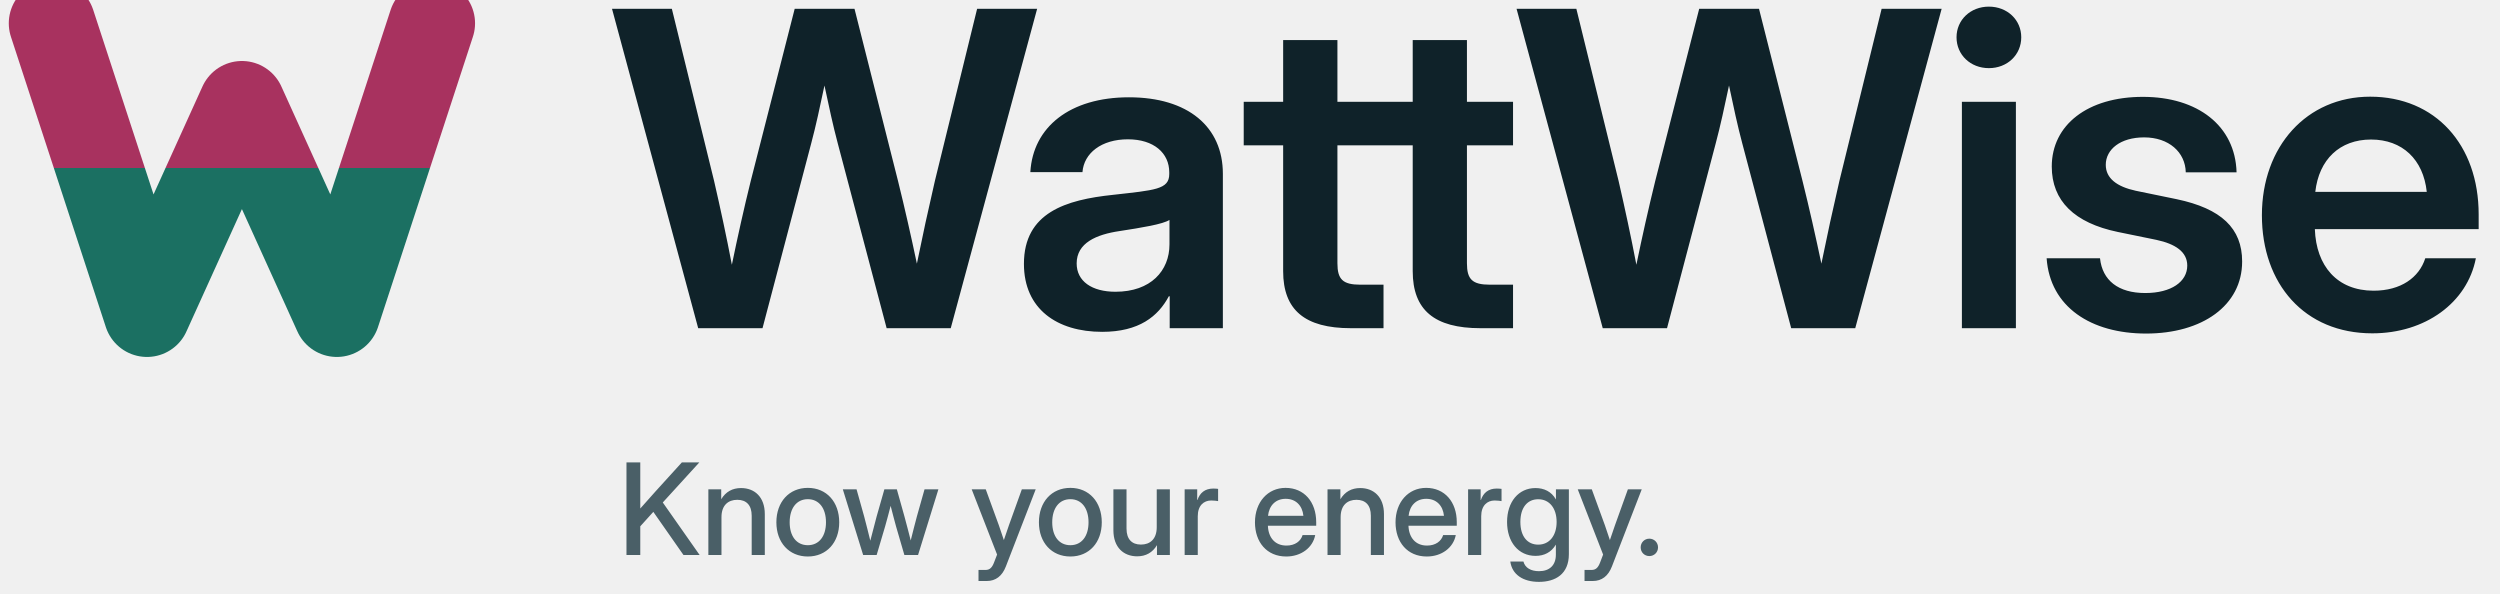
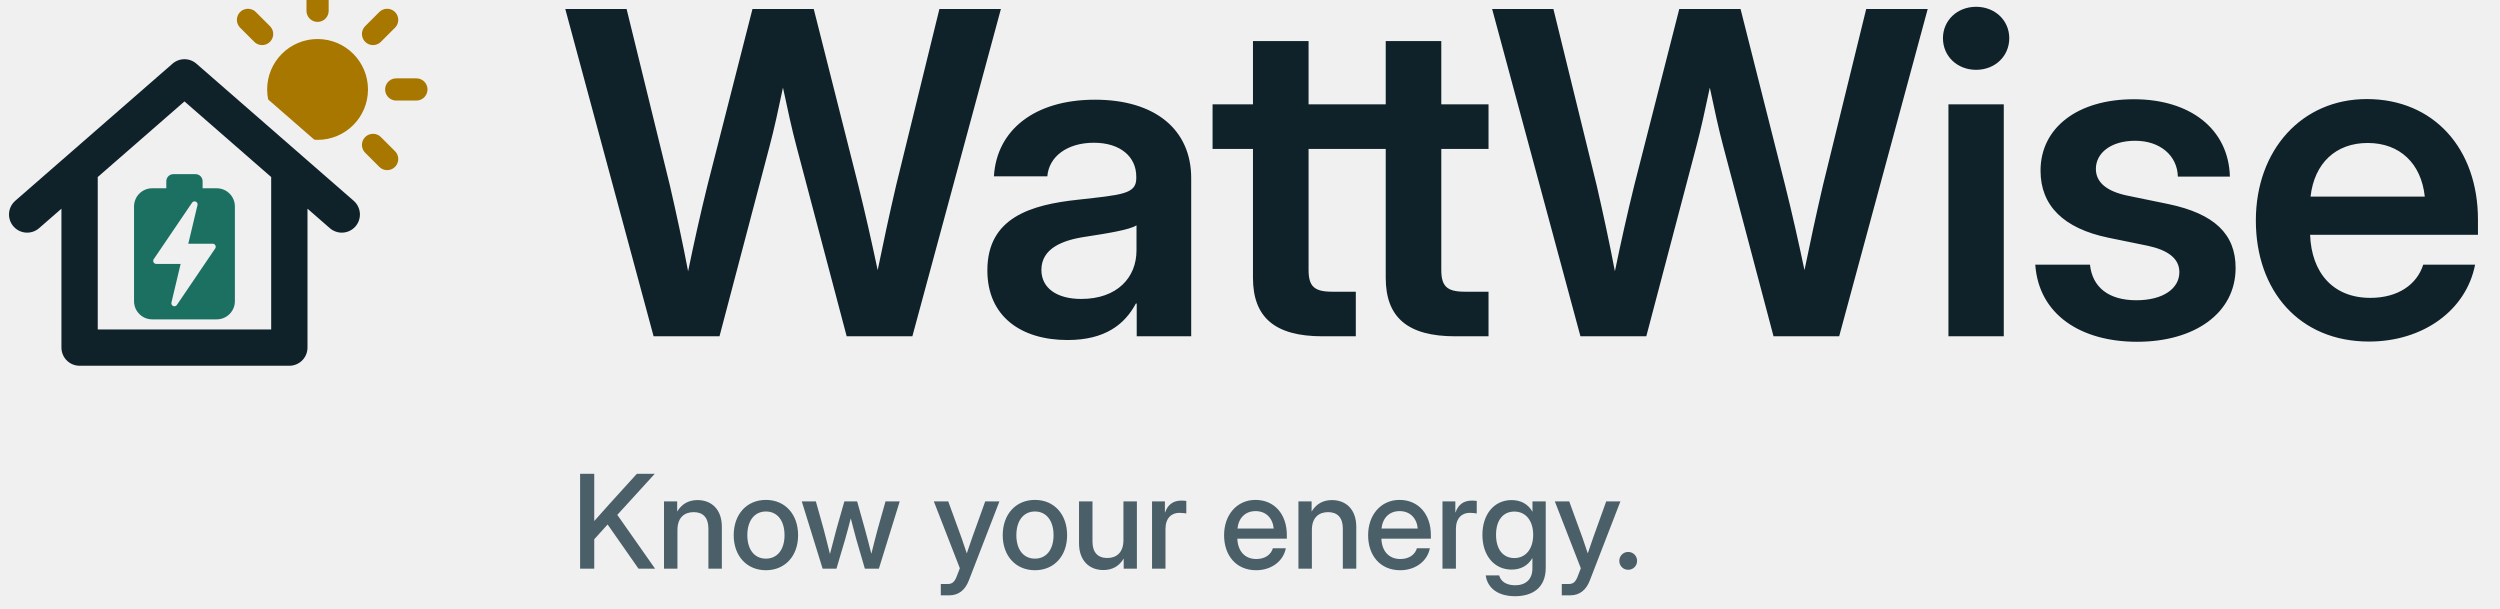
- <svg xmlns="http://www.w3.org/2000/svg" viewBox="-2 -2 569.4 135.2">
-   <defs>
-     <linearGradient id="ww" x1="0" y1="152" x2="0" y2="360" gradientUnits="userSpaceOnUse">
-       <stop offset=".5" stop-color="#A8325F" />
-       <stop offset=".5" stop-color="#1B7062" />
-     </linearGradient>
-   </defs>
-   <g transform="translate(0 -6.55) scale(0.31796) translate(-89 -121)">
-     <path d="M120 152 L188 360 L256 210 L324 360 L392 152" fill="none" stroke="url(#ww)" stroke-width="62" stroke-linecap="round" stroke-linejoin="round" />
+ <svg xmlns="http://www.w3.org/2000/svg" viewBox="-2 -2 555.7 135.2">
+   <g transform="translate(0 -6.55) scale(0.22415) translate(-52 -61)">
+     <defs>
+       <mask id="ww-sun" maskUnits="userSpaceOnUse" x="0" y="0" width="512" height="512">
+         <rect width="512" height="512" fill="#fff" />
+         <path d="M70 294L226 158L382 294 M122 258V426H330V258" fill="none" stroke="#000" stroke-width="76" stroke-linecap="round" stroke-linejoin="round" />
+       </mask>
+       <mask id="ww-bolt" maskUnits="userSpaceOnUse" x="0" y="0" width="512" height="512">
+         <rect width="512" height="512" fill="#fff" />
+         <path d="M236 284L198 340H226L216 382L254 326H226Z" fill="#000" stroke="#000" stroke-width="6" stroke-linejoin="round" />
+       </mask>
+     </defs>
+     <g stroke-linecap="round" stroke-linejoin="round">
+       <g mask="url(#ww-sun)">
+         <path d="M358 72V92 M427 101L413 115 M456 170H436 M289 101L303 115 M427 239L413 225" stroke="#A87700" stroke-width="22" />
+         <circle cx="358" cy="170" r="50" fill="#A87700" />
+       </g>
+       <path d="M70 294L226 158L382 294 M122 258V426H330V258" fill="none" stroke="#0F2229" stroke-width="36" />
+       <g fill="#1B7062" mask="url(#ww-bolt)">
+         <rect x="208" y="254" width="36" height="24" rx="7" />
+         <rect x="176" y="268" width="100" height="130" rx="18" />
+       </g>
+     </g>
  </g>
-   <path transform="translate(136.76 72.75)" fill="#0F2229" d="M20.26 0H34.91L46 -42.09C47.07 -46.09 48 -50.44 49.02 -55.27C50.05 -50.44 50.98 -46.09 52.05 -42.09L63.18 0H77.78L97.46 -72.75H83.79L74.17 -33.54C72.71 -27.25 71.34 -20.95 70.07 -14.7C68.75 -20.95 67.33 -27.25 65.77 -33.54L55.86 -72.75H42.24L32.23 -33.54C30.66 -27.2 29.25 -20.85 27.93 -14.45C26.71 -20.85 25.34 -27.2 23.88 -33.54L14.26 -72.75H0.63Z M112.27 0.83C120.67 0.83 125.01 -2.69 127.46 -7.28H127.65V0H139.76V-35.16C139.76 -45.9 131.8 -52.59 118.37 -52.59C104.9 -52.59 96.5 -45.8 95.91 -35.55H107.78C108.12 -39.89 112.12 -43.02 118.13 -43.02C124.04 -43.02 127.55 -39.89 127.55 -35.5V-35.11C127.55 -31.59 124.28 -31.45 114.71 -30.37C104.07 -29.25 94.45 -26.37 94.45 -14.65C94.45 -4.35 102.02 0.83 112.27 0.83ZM115.3 -8.3C109.93 -8.3 106.46 -10.69 106.46 -14.75C106.46 -19.43 110.95 -21.34 116.22 -22.12C121.3 -22.9 126.09 -23.68 127.6 -24.66V-19.09C127.6 -13.09 123.35 -8.3 115.3 -8.3Z M176.35 -51.56H165.85V-65.62H153.49V-51.56H144.51V-41.65H153.49V-12.99C153.49 -4.15 158.43 0 168.92 0H176.35V-9.91H171.07C167.07 -9.91 165.85 -11.13 165.85 -14.79V-41.65H176.35Z M205.85 -51.56H195.35V-65.62H183V-51.56H174.02V-41.65H183V-12.99C183 -4.15 187.93 0 198.43 0H205.85V-9.91H200.58C196.57 -9.91 195.35 -11.13 195.35 -14.79V-41.65H205.85Z M226.28 0H240.92L252.01 -42.09C253.08 -46.09 254.01 -50.44 255.04 -55.27C256.06 -50.44 256.99 -46.09 258.06 -42.09L269.2 0H283.79L303.47 -72.75H289.8L280.18 -33.54C278.72 -27.25 277.35 -20.95 276.08 -14.7C274.76 -20.95 273.35 -27.25 271.78 -33.54L261.87 -72.75H248.25L238.24 -33.54C236.68 -27.2 235.26 -20.85 233.94 -14.45C232.72 -20.85 231.35 -27.2 229.89 -33.54L220.27 -72.75H206.65Z M308.08 0H320.38V-51.56H308.08ZM314.23 -59.23C318.43 -59.23 321.6 -62.26 321.6 -66.26C321.6 -70.21 318.43 -73.24 314.23 -73.24C310.03 -73.24 306.86 -70.21 306.86 -66.26C306.86 -62.26 310.03 -59.23 314.23 -59.23Z M350.03 1.22C362.78 1.22 371.91 -5.13 371.91 -15.19C371.91 -22.75 367.17 -27.25 356.97 -29.39L347.69 -31.3C343.39 -32.23 340.85 -34.13 340.85 -37.21C340.85 -40.72 344.17 -43.46 349.59 -43.46C355.21 -43.46 358.97 -40.09 359.07 -35.5H370.64C370.35 -46.09 361.8 -52.69 349.3 -52.69C336.7 -52.69 328.55 -46.29 328.55 -36.82C328.55 -29 333.72 -23.97 343.59 -21.92L352.38 -20.12C356.72 -19.19 359.41 -17.38 359.41 -14.26C359.41 -10.6 355.79 -8.01 349.84 -8.01C343.69 -8.01 340.07 -10.89 339.54 -15.92H327.38C328.16 -4.83 337.48 1.22 350.03 1.22Z M401.56 1.17C413.62 1.17 423.19 -5.81 425.14 -15.92H413.62C412.21 -11.52 408.05 -8.54 401.85 -8.54C393.55 -8.54 388.77 -14.16 388.47 -22.56H425.78V-25.93C425.78 -41.75 415.92 -52.73 401.07 -52.73C386.62 -52.73 376.41 -41.41 376.41 -25.73C376.41 -10.11 386.08 1.17 401.56 1.17ZM388.57 -31.05C389.4 -38.43 394.14 -42.97 401.27 -42.97C408.4 -42.97 413.18 -38.43 413.96 -31.05Z" />
-   <path transform="translate(138.76 124.41) scale(0.29)" fill="#4A5F67" d="M6.64 0H17.48V-22.56L27.73 -33.89L51.42 0H64.11L35.16 -41.26L63.87 -72.75H50.15L29.44 -49.95C25.39 -45.41 21.44 -41.02 17.48 -36.52V-72.75H6.64Z M81.25 -29.69C81.25 -39.26 86.67 -43.36 93.7 -43.36C100.83 -43.36 104.98 -39.11 104.98 -30.86V0H115.28V-32.13C115.28 -45.61 107.23 -52.59 96.63 -52.59C89.84 -52.59 84.57 -49.66 81.05 -43.8V-51.56H70.95V0H81.25Z M149.07 1.17C163.82 1.17 173.73 -9.81 173.73 -25.68C173.73 -41.65 163.82 -52.73 149.07 -52.73C134.33 -52.73 124.37 -41.65 124.37 -25.68C124.37 -9.81 134.33 1.17 149.07 1.17ZM149.07 -7.71C140.23 -7.71 134.81 -14.7 134.81 -25.68C134.81 -36.77 140.28 -43.85 149.07 -43.85C157.86 -43.85 163.33 -36.77 163.33 -25.68C163.33 -14.75 157.91 -7.71 149.07 -7.71Z M192.53 0H203.12L209.77 -22.46C211.28 -27.69 212.7 -33.2 214.11 -38.62C215.53 -33.2 216.89 -27.69 218.36 -22.46L224.9 0H235.64L251.61 -51.56H240.72L234.77 -30.47C233.06 -24.27 231.49 -17.72 229.88 -11.43C228.22 -17.72 226.66 -24.32 224.9 -30.47L218.99 -51.56H209.18L203.17 -30.47C201.46 -24.22 199.8 -17.63 198.14 -11.23C196.53 -17.63 194.97 -24.22 193.26 -30.47L187.35 -51.56H176.56Z  M283.11 20.41H289.65C296.63 20.41 301.71 16.5 304.59 9.03L328.03 -51.56H317.14L306.98 -23.29C305.62 -19.43 304.3 -15.58 303.03 -11.72C301.76 -15.58 300.49 -19.43 299.12 -23.29L288.82 -51.56H277.78L297.71 -0.34L295.36 5.76C293.8 9.96 291.89 11.72 288.67 11.72H283.11Z M355.27 1.17C370.02 1.17 379.93 -9.81 379.93 -25.68C379.93 -41.65 370.02 -52.73 355.27 -52.73C340.53 -52.73 330.57 -41.65 330.57 -25.68C330.57 -9.81 340.53 1.17 355.27 1.17ZM355.27 -7.71C346.44 -7.71 341.02 -14.7 341.02 -25.68C341.02 -36.77 346.48 -43.85 355.27 -43.85C364.06 -43.85 369.53 -36.77 369.53 -25.68C369.53 -14.75 364.11 -7.71 355.27 -7.71Z M407.71 1.03C414.55 1.03 419.78 -1.9 423.29 -7.76V0H433.4V-51.56H423.1V-21.88C423.1 -12.3 417.68 -8.2 410.69 -8.2C403.52 -8.2 399.37 -12.45 399.37 -20.7V-51.56H389.06V-19.43C389.06 -5.96 397.12 1.03 407.71 1.03Z M445.02 0H455.32V-30.47C455.32 -38.87 460.06 -42.82 465.87 -42.82C468.26 -42.82 470.51 -42.48 471.29 -42.33V-51.95C470.46 -52.05 469.09 -52.2 467.53 -52.2C460.99 -52.2 456.98 -48.83 455.08 -43.21H454.88V-51.56H445.02Z  M524.8 1.17C536.47 1.17 545.65 -5.71 547.56 -15.67H537.65C536.18 -10.79 531.69 -7.42 524.95 -7.42C515.92 -7.42 510.74 -13.72 510.4 -23H548.34V-25.78C548.34 -41.7 538.87 -52.73 524.27 -52.73C510.21 -52.73 500.24 -41.41 500.24 -25.68C500.24 -10.11 509.52 1.17 524.8 1.17ZM510.5 -30.81C511.38 -39.01 516.6 -44.14 524.37 -44.14C532.18 -44.14 537.45 -39.01 538.28 -30.81Z M567.53 -29.69C567.53 -39.26 572.95 -43.36 579.98 -43.36C587.11 -43.36 591.26 -39.11 591.26 -30.86V0H601.56V-32.13C601.56 -45.61 593.51 -52.59 582.91 -52.59C576.12 -52.59 570.85 -49.66 567.33 -43.8V-51.56H557.23V0H567.53Z M635.21 1.17C646.88 1.17 656.05 -5.71 657.96 -15.67H648.05C646.58 -10.79 642.09 -7.42 635.35 -7.42C626.32 -7.42 621.14 -13.72 620.8 -23H658.74V-25.78C658.74 -41.7 649.27 -52.73 634.67 -52.73C620.61 -52.73 610.64 -41.41 610.64 -25.68C610.64 -10.11 619.92 1.17 635.21 1.17ZM620.9 -30.81C621.78 -39.01 627 -44.14 634.77 -44.14C642.58 -44.14 647.85 -39.01 648.68 -30.81Z M667.63 0H677.93V-30.47C677.93 -38.87 682.67 -42.82 688.48 -42.82C690.87 -42.82 693.12 -42.48 693.9 -42.33V-51.95C693.07 -52.05 691.7 -52.2 690.14 -52.2C683.59 -52.2 679.59 -48.83 677.69 -43.21H677.49V-51.56H667.63Z M723.29 21.09C736.28 21.09 746.78 14.94 746.78 -0.68V-51.56H736.62V-43.7H736.57C733.11 -49.85 727.25 -52.59 720.56 -52.59C707.23 -52.59 698.24 -41.7 698.24 -25.93C698.24 -10.21 707.18 0.68 720.61 0.68C727.39 0.68 732.96 -2.1 736.52 -8.11H736.57V-0.29C736.57 8.06 731.59 12.7 723.29 12.7C717.04 12.7 712.4 10.11 711.08 5.13H700.78C702.15 15.23 710.64 21.09 723.29 21.09ZM722.71 -8.15C714.4 -8.15 708.69 -14.4 708.69 -25.98C708.69 -37.55 714.4 -43.8 722.71 -43.8C731.49 -43.8 737.16 -36.77 737.16 -25.98C737.16 -15.19 731.49 -8.15 722.71 -8.15Z M759.08 20.41H765.62C772.61 20.41 777.69 16.5 780.57 9.03L804 -51.56H793.12L782.96 -23.29C781.59 -19.43 780.27 -15.58 779 -11.72C777.73 -15.58 776.46 -19.43 775.1 -23.29L764.79 -51.56H753.76L773.68 -0.34L771.34 5.76C769.78 9.96 767.87 11.72 764.65 11.72H759.08Z M809.96 0.83C813.82 0.83 816.8 -2.15 816.8 -6.01C816.8 -9.81 813.82 -12.84 809.96 -12.84C806.15 -12.84 803.17 -9.81 803.17 -6.01C803.17 -2.15 806.15 0.83 809.96 0.83Z" />
+   <path transform="translate(123.02 72.75)" fill="#0F2229" d="M20.26 0H34.91L46 -42.09C47.07 -46.09 48 -50.44 49.02 -55.27C50.05 -50.44 50.98 -46.09 52.05 -42.09L63.18 0H77.78L97.46 -72.75H83.79L74.17 -33.54C72.71 -27.25 71.34 -20.95 70.07 -14.7C68.75 -20.95 67.33 -27.25 65.77 -33.54L55.86 -72.75H42.24L32.23 -33.54C30.66 -27.2 29.25 -20.85 27.93 -14.45C26.71 -20.85 25.34 -27.2 23.88 -33.54L14.26 -72.75H0.63Z M112.27 0.83C120.67 0.83 125.01 -2.69 127.46 -7.28H127.65V0H139.76V-35.16C139.76 -45.9 131.8 -52.59 118.37 -52.59C104.9 -52.59 96.5 -45.8 95.91 -35.55H107.78C108.12 -39.89 112.12 -43.02 118.13 -43.02C124.04 -43.02 127.55 -39.89 127.55 -35.5V-35.11C127.55 -31.59 124.28 -31.45 114.71 -30.37C104.07 -29.25 94.45 -26.37 94.45 -14.65C94.45 -4.35 102.02 0.83 112.27 0.83ZM115.3 -8.3C109.93 -8.3 106.46 -10.69 106.46 -14.75C106.46 -19.43 110.95 -21.34 116.22 -22.12C121.3 -22.9 126.09 -23.68 127.6 -24.66V-19.09C127.6 -13.09 123.35 -8.3 115.3 -8.3Z M176.35 -51.56H165.85V-65.62H153.49V-51.56H144.51V-41.65H153.49V-12.99C153.49 -4.15 158.43 0 168.92 0H176.35V-9.91H171.07C167.07 -9.91 165.85 -11.13 165.85 -14.79V-41.65H176.35Z M205.85 -51.56H195.35V-65.62H183V-51.56H174.02V-41.65H183V-12.99C183 -4.15 187.93 0 198.43 0H205.85V-9.91H200.58C196.57 -9.91 195.35 -11.13 195.35 -14.79V-41.65H205.85Z M226.28 0H240.92L252.01 -42.09C253.08 -46.09 254.01 -50.44 255.04 -55.27C256.06 -50.44 256.99 -46.09 258.06 -42.09L269.2 0H283.79L303.47 -72.75H289.8L280.18 -33.54C278.72 -27.25 277.35 -20.95 276.08 -14.7C274.76 -20.95 273.35 -27.25 271.78 -33.54L261.87 -72.75H248.25L238.24 -33.54C236.68 -27.2 235.26 -20.85 233.94 -14.45C232.72 -20.85 231.35 -27.2 229.89 -33.54L220.27 -72.75H206.65Z M308.08 0H320.38V-51.56H308.08ZM314.23 -59.23C318.43 -59.23 321.6 -62.26 321.6 -66.26C321.6 -70.21 318.43 -73.24 314.23 -73.24C310.03 -73.24 306.86 -70.21 306.86 -66.26C306.86 -62.26 310.03 -59.23 314.23 -59.23Z M350.03 1.22C362.78 1.22 371.91 -5.13 371.91 -15.19C371.91 -22.75 367.17 -27.25 356.97 -29.39L347.69 -31.3C343.39 -32.23 340.85 -34.13 340.85 -37.21C340.85 -40.72 344.17 -43.46 349.59 -43.46C355.21 -43.46 358.97 -40.09 359.07 -35.5H370.64C370.35 -46.09 361.8 -52.69 349.3 -52.69C336.7 -52.69 328.55 -46.29 328.55 -36.82C328.55 -29 333.72 -23.97 343.59 -21.92L352.38 -20.12C356.72 -19.19 359.41 -17.38 359.41 -14.26C359.41 -10.6 355.79 -8.01 349.84 -8.01C343.69 -8.01 340.07 -10.89 339.54 -15.92H327.38C328.16 -4.83 337.48 1.22 350.03 1.22Z M401.56 1.17C413.62 1.17 423.19 -5.81 425.14 -15.92H413.62C412.21 -11.52 408.05 -8.54 401.85 -8.54C393.55 -8.54 388.77 -14.16 388.47 -22.56H425.78V-25.93C425.78 -41.75 415.92 -52.73 401.07 -52.73C386.62 -52.73 376.41 -41.41 376.41 -25.73C376.41 -10.11 386.08 1.17 401.56 1.17ZM388.57 -31.05C389.4 -38.43 394.14 -42.97 401.27 -42.97C408.4 -42.97 413.18 -38.43 413.96 -31.05Z" />
+   <path transform="translate(125.02 124.41) scale(0.29)" fill="#4A5F67" d="M6.64 0H17.48V-22.56L27.73 -33.89L51.42 0H64.11L35.16 -41.26L63.87 -72.75H50.15L29.44 -49.95C25.39 -45.41 21.44 -41.02 17.48 -36.52V-72.75H6.64Z M81.25 -29.69C81.25 -39.26 86.67 -43.36 93.7 -43.36C100.83 -43.36 104.98 -39.11 104.98 -30.86V0H115.28V-32.13C115.28 -45.61 107.23 -52.59 96.63 -52.59C89.84 -52.59 84.57 -49.66 81.05 -43.8V-51.56H70.95V0H81.25Z M149.07 1.17C163.82 1.17 173.73 -9.81 173.73 -25.68C173.73 -41.65 163.82 -52.73 149.07 -52.73C134.33 -52.73 124.37 -41.65 124.37 -25.68C124.37 -9.81 134.33 1.17 149.07 1.17ZM149.07 -7.71C140.23 -7.71 134.81 -14.7 134.81 -25.68C134.81 -36.77 140.28 -43.85 149.07 -43.85C157.86 -43.85 163.33 -36.77 163.33 -25.68C163.33 -14.75 157.91 -7.71 149.07 -7.71Z M192.53 0H203.12L209.77 -22.46C211.28 -27.69 212.7 -33.2 214.11 -38.62C215.53 -33.2 216.89 -27.69 218.36 -22.46L224.9 0H235.64L251.61 -51.56H240.72L234.77 -30.47C233.06 -24.27 231.49 -17.72 229.88 -11.43C228.22 -17.72 226.66 -24.32 224.9 -30.47L218.99 -51.56H209.18L203.17 -30.47C201.46 -24.22 199.8 -17.63 198.14 -11.23C196.53 -17.63 194.97 -24.22 193.26 -30.47L187.35 -51.56H176.56Z  M283.11 20.41H289.65C296.63 20.41 301.71 16.5 304.59 9.03L328.03 -51.56H317.14L306.98 -23.29C305.62 -19.43 304.3 -15.58 303.03 -11.72C301.76 -15.58 300.49 -19.43 299.12 -23.29L288.82 -51.56H277.78L297.71 -0.34L295.36 5.76C293.8 9.96 291.89 11.72 288.67 11.72H283.11Z M355.27 1.17C370.02 1.17 379.93 -9.81 379.93 -25.68C379.93 -41.65 370.02 -52.73 355.27 -52.73C340.53 -52.73 330.57 -41.65 330.57 -25.68C330.57 -9.81 340.53 1.17 355.27 1.17ZM355.27 -7.71C346.44 -7.71 341.02 -14.7 341.02 -25.68C341.02 -36.77 346.48 -43.85 355.27 -43.85C364.06 -43.85 369.53 -36.77 369.53 -25.68C369.53 -14.75 364.11 -7.71 355.27 -7.71Z M407.71 1.03C414.55 1.03 419.78 -1.9 423.29 -7.76V0H433.4V-51.56H423.1V-21.88C423.1 -12.3 417.68 -8.2 410.69 -8.2C403.52 -8.2 399.37 -12.45 399.37 -20.7V-51.56H389.06V-19.43C389.06 -5.96 397.12 1.03 407.71 1.03Z M445.02 0H455.32V-30.47C455.32 -38.87 460.06 -42.82 465.87 -42.82C468.26 -42.82 470.51 -42.48 471.29 -42.33V-51.95C470.46 -52.05 469.09 -52.2 467.53 -52.2C460.99 -52.2 456.98 -48.83 455.08 -43.21H454.88V-51.56H445.02Z  M524.8 1.17C536.47 1.17 545.65 -5.71 547.56 -15.67H537.65C536.18 -10.79 531.69 -7.42 524.95 -7.42C515.92 -7.42 510.74 -13.72 510.4 -23H548.34V-25.78C548.34 -41.7 538.87 -52.73 524.27 -52.73C510.21 -52.73 500.24 -41.41 500.24 -25.68C500.24 -10.11 509.52 1.17 524.8 1.17ZM510.5 -30.81C511.38 -39.01 516.6 -44.14 524.37 -44.14C532.18 -44.14 537.45 -39.01 538.28 -30.81Z M567.53 -29.69C567.53 -39.26 572.95 -43.36 579.98 -43.36C587.11 -43.36 591.26 -39.11 591.26 -30.86V0H601.56V-32.13C601.56 -45.61 593.51 -52.59 582.91 -52.59C576.12 -52.59 570.85 -49.66 567.33 -43.8V-51.56H557.23V0H567.53Z M635.21 1.17C646.88 1.17 656.05 -5.71 657.96 -15.67H648.05C646.58 -10.79 642.09 -7.42 635.35 -7.42C626.32 -7.42 621.14 -13.72 620.8 -23H658.74V-25.78C658.74 -41.7 649.27 -52.73 634.67 -52.73C620.61 -52.73 610.64 -41.41 610.64 -25.68C610.64 -10.11 619.92 1.17 635.21 1.17ZM620.9 -30.81C621.78 -39.01 627 -44.14 634.77 -44.14C642.58 -44.14 647.85 -39.01 648.68 -30.81Z M667.63 0H677.93V-30.47C677.93 -38.87 682.67 -42.82 688.48 -42.82C690.87 -42.82 693.12 -42.48 693.9 -42.33V-51.95C693.07 -52.05 691.7 -52.2 690.14 -52.2C683.59 -52.2 679.59 -48.83 677.69 -43.21H677.49V-51.56H667.63Z M723.29 21.09C736.28 21.09 746.78 14.94 746.78 -0.68V-51.56H736.62V-43.7H736.57C733.11 -49.85 727.25 -52.59 720.56 -52.59C707.23 -52.59 698.24 -41.7 698.24 -25.93C698.24 -10.21 707.18 0.68 720.61 0.68C727.39 0.68 732.96 -2.1 736.52 -8.11H736.57V-0.29C736.57 8.06 731.59 12.7 723.29 12.7C717.04 12.7 712.4 10.11 711.08 5.13H700.78C702.15 15.23 710.64 21.09 723.29 21.09ZM722.71 -8.15C714.4 -8.15 708.69 -14.4 708.69 -25.98C708.69 -37.55 714.4 -43.8 722.71 -43.8C731.49 -43.8 737.16 -36.77 737.16 -25.98C737.16 -15.19 731.49 -8.15 722.71 -8.15Z M759.08 20.41H765.62C772.61 20.41 777.69 16.5 780.57 9.03L804 -51.56H793.12L782.96 -23.29C781.59 -19.43 780.27 -15.58 779 -11.72C777.73 -15.58 776.46 -19.43 775.1 -23.29L764.79 -51.56H753.76L773.68 -0.34L771.34 5.76C769.78 9.96 767.87 11.72 764.65 11.72H759.08Z M809.96 0.83C813.82 0.83 816.8 -2.15 816.8 -6.01C816.8 -9.81 813.82 -12.84 809.96 -12.84C806.15 -12.84 803.17 -9.81 803.17 -6.01C803.17 -2.15 806.15 0.83 809.96 0.83Z" />
</svg>
